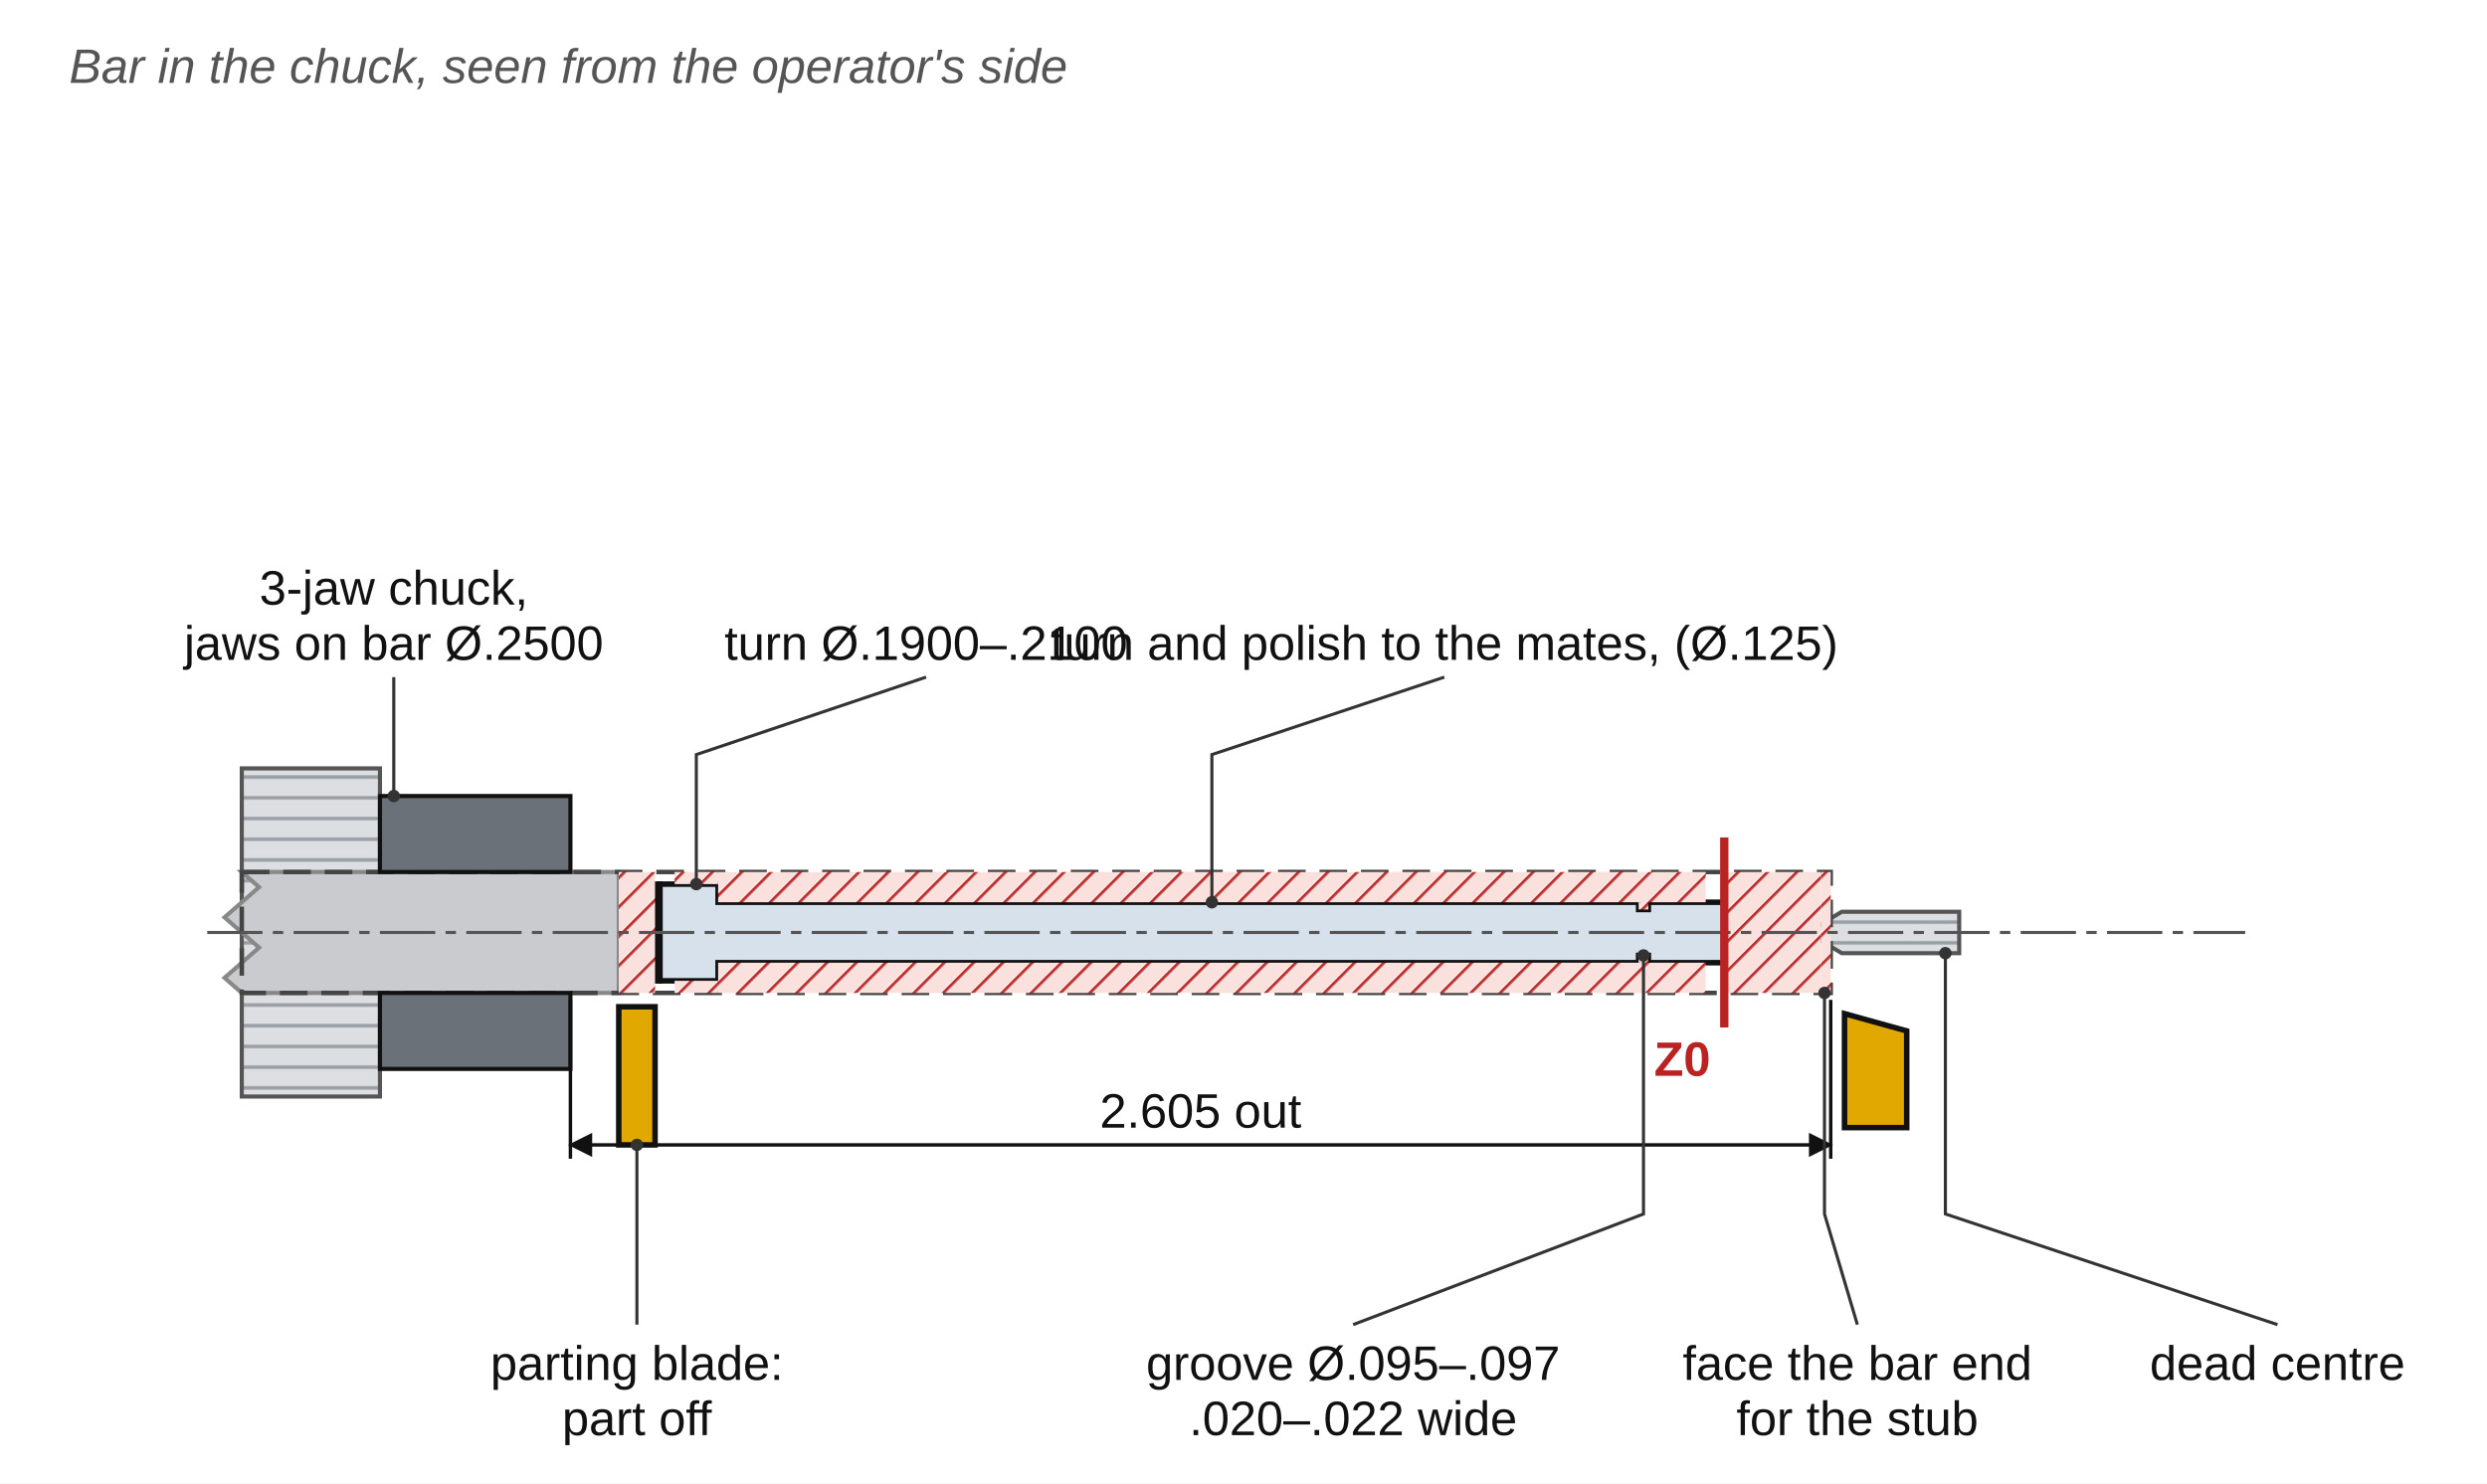
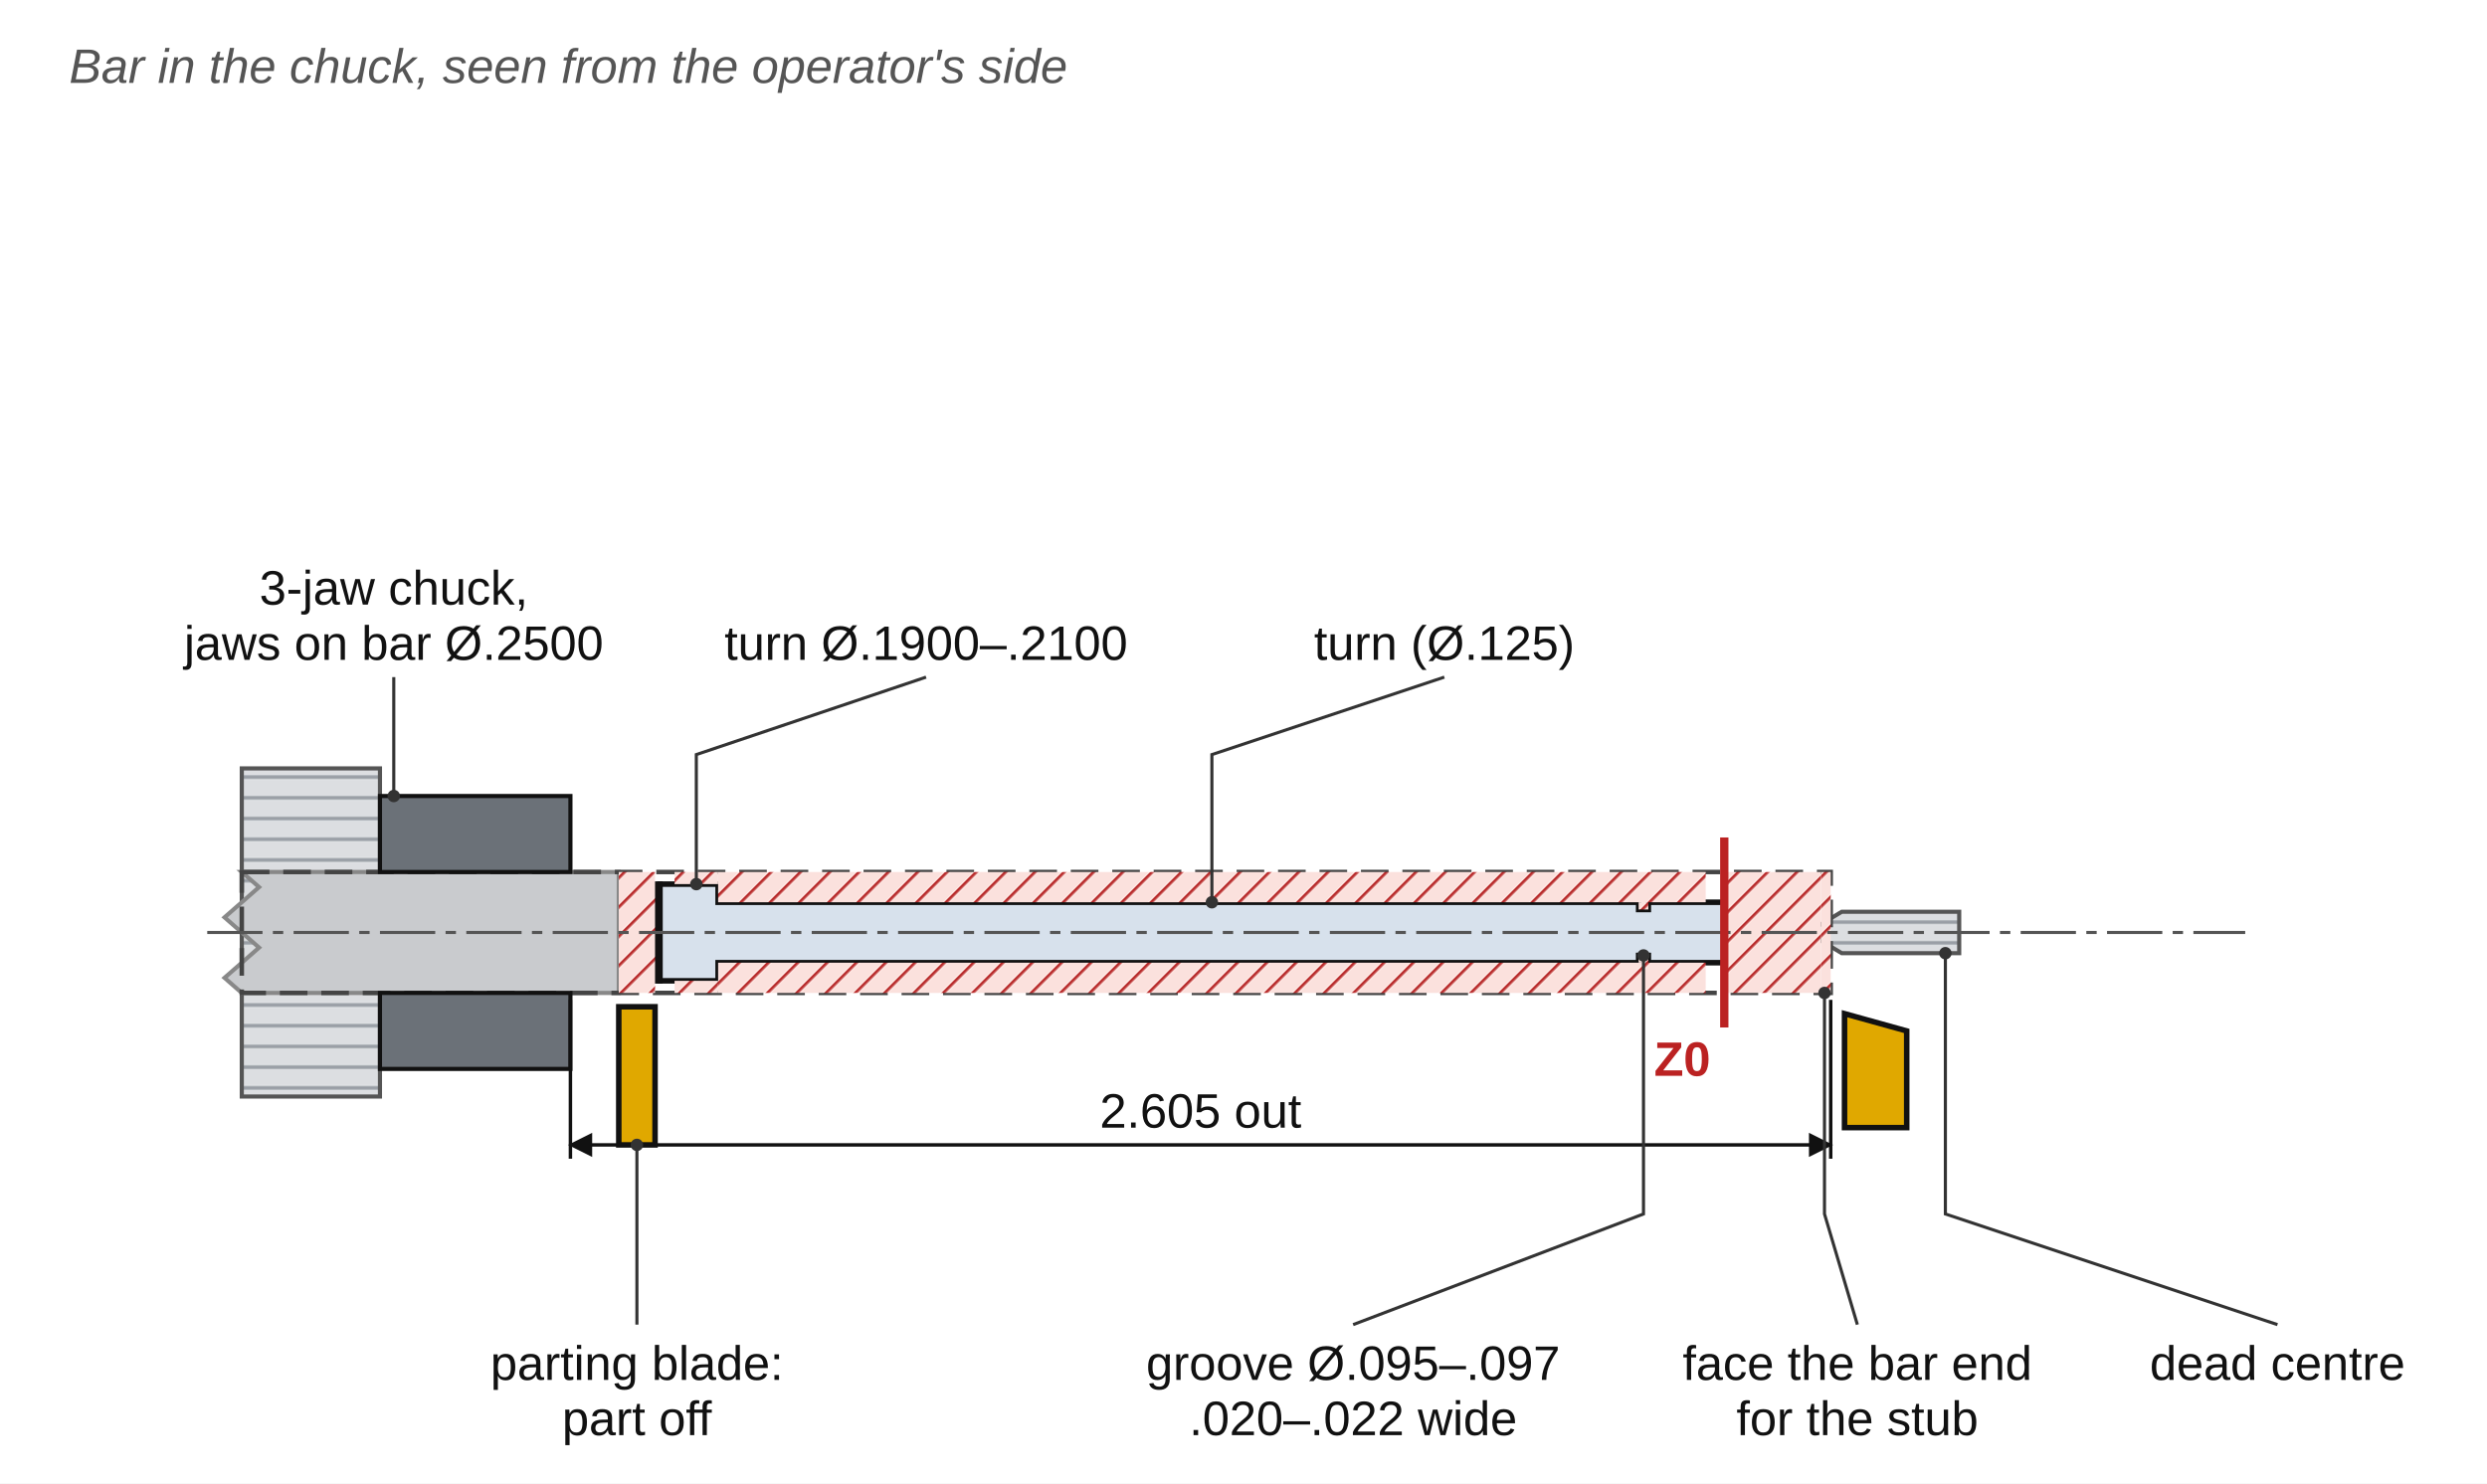
<svg xmlns="http://www.w3.org/2000/svg" viewBox="0 0 720 429.55" width="720" height="429.55" font-family="Arial, Helvetica, sans-serif" font-size="14">
  <defs>
    <marker id="prechips-arr" viewBox="0 0 10 10" refX="9" refY="5" markerWidth="7" markerHeight="7" orient="auto-start-reverse">
      <path d="M0 0L10 5L0 10z" fill="#111" />
    </marker>
    <pattern id="prechips-cut" width="6" height="6" patternUnits="userSpaceOnUse" patternTransform="rotate(45)">
      <rect width="6" height="6" fill="#fbe1dd" />
      <line x1="0" y1="0" x2="0" y2="6" stroke="#b33" stroke-width="1.6" />
    </pattern>
    <pattern id="prechips-sec" width="6" height="6" patternUnits="userSpaceOnUse" patternTransform="rotate(-45)">
      <rect width="6" height="6" fill="#d7e1ec" />
      <line x1="0" y1="0" x2="0" y2="6" stroke="#333" stroke-width="0.9" />
    </pattern>
    <pattern id="prechips-thread" width="4" height="4" patternUnits="userSpaceOnUse">
      <rect width="4" height="4" fill="#fff" />
      <path d="M0 0L4 4M4 0L0 4" stroke="#333" stroke-width="0.8" />
    </pattern>
    <pattern id="prechips-vise" width="6" height="6" patternUnits="userSpaceOnUse">
      <rect width="6" height="6" fill="#dcdee1" />
      <line x1="0" y1="3" x2="6" y2="3" stroke="#9a9fa6" stroke-width="1" />
    </pattern>
    <pattern id="prechips-plate" width="8" height="8" patternUnits="userSpaceOnUse">
      <rect width="8" height="8" fill="#e6e8ea" />
      <line x1="4" y1="0" x2="4" y2="8" stroke="#9a9fa6" stroke-width="1" />
    </pattern>
    <pattern id="prechips-bond" width="10" height="6" patternUnits="userSpaceOnUse">
      <rect width="10" height="6" fill="#f4f1e4" />
      <path d="M1 1.5H5M6 4.5H10" stroke="#555" stroke-width="1" />
    </pattern>
    <pattern id="prechips-support" width="4" height="4" patternUnits="userSpaceOnUse">
      <circle cx="2" cy="2" r="1.1" fill="#2f6b3a" />
    </pattern>
  </defs>
  <rect class="paper" width="720" height="429.55" fill="#fff" />
  <g class="fixture-table" fill="#f1f2f3" stroke="#7a7f86" stroke-width="1" />
  <g class="fixture-vise" fill="url(#prechips-vise)" stroke="#555" stroke-width="1.2">
    <rect x="70" y="222.49" width="40" height="95.01" />
    <path d="M523.2 270L533.2 264H567.20V276.00H533.20Z" />
  </g>
  <g class="fixture-plate" fill="url(#prechips-plate)" stroke="#555" stroke-width="1.2" />
  <g class="bond" fill="url(#prechips-bond)" stroke="none" />
  <g class="part-rest" fill="#c9cbce" stroke="#888" stroke-width="1.2">
    <path d="M70 252.49H179.14V287.51H70.00L65 283.13L75 274.38L65 265.62L75 256.87L70 252.49Z" />
  </g>
  <g class="part-waste" fill="#eeeff0" stroke="#666" stroke-width="1.2" stroke-dasharray="2 2" />
  <g class="part-arriving" fill="none" stroke="#444" stroke-width="1.3" stroke-dasharray="8 4">
    <rect x="70" y="252.49" width="460" height="35.01" />
  </g>
  <g class="part-kept" fill="#d7e1ec" stroke="#111" stroke-width="1.6">
    <path d="M191.04 270L191.04 256L195.29 256L207.9 256L207.9 261.25L474.4 261.25L474.4 263.35L477.2 263.35L477.2 261.25L493.8 261.25L499.19 261.25L499.19 270L499.19 270L499.19 278.75L493.8 278.75L477.2 278.75L477.2 276.65L474.4 276.65L474.4 278.75L207.9 278.75L207.9 284L195.29 284L191.04 284L191.04 270Z" />
    <rect x="189.64" y="256" width="1.4" height="28.01" />
  </g>
  <g class="section" fill="url(#prechips-sec)" stroke="#111" stroke-width="1.5" />
  <g class="part-removed" fill="url(#prechips-cut)" stroke="none">
    <rect x="179.14" y="252.49" width="10.5" height="35.01" />
    <rect x="195.29" y="252.49" width="12.6" height="3.5" />
    <rect x="195.29" y="284" width="12.6" height="3.5" />
    <rect x="207.9" y="252.49" width="285.91" height="8.76" />
    <rect x="207.9" y="278.75" width="285.91" height="8.76" />
    <rect x="474.4" y="261.25" width="2.8" height="2.09" />
    <rect x="474.4" y="276.65" width="2.8" height="2.09" />
    <rect x="527.2" y="252.49" width="2.8" height="35.01" />
    <rect x="499.19" y="252.49" width="28.01" height="35.01" />
  </g>
  <g class="part-threads" fill="url(#prechips-thread)" stroke="#555" stroke-width="0.6" />
  <g class="holes" fill="#fff" stroke="#111" stroke-width="1.2" />
  <g class="hidden" fill="none" stroke="#555" stroke-width="1.1" stroke-dasharray="4 3" />
  <g class="fixture-support" fill="url(#prechips-support)" stroke="#2f6b3a" stroke-width="1.3" stroke-dasharray="1.5 2" />
  <g class="clamp" fill="#6b7178" stroke="#111" stroke-width="1.2">
    <rect x="110" y="230.49" width="55.14" height="22" />
    <rect x="110" y="287.51" width="55.14" height="22" />
  </g>
  <g class="cutter" fill="#e0a800" stroke="#111" stroke-width="1.6">
    <path d="M534.00 293.51l18 5v28h-18z" />
    <rect x="179.14" y="291.51" width="10.5" height="40" />
  </g>
  <g class="centre-line" fill="none" stroke="#555" stroke-width="0.9" stroke-dasharray="16 3 3 3">
    <line x1="60" y1="270" x2="650" y2="270" />
  </g>
  <g class="active-face" fill="none" stroke="#e07000" stroke-width="3" stroke-linecap="round" />
  <g class="datum" fill="#b22" stroke="#b22" stroke-width="2.4">
    <line x1="499.19" y1="242.49" x2="499.19" y2="297.51" />
  </g>
  <g class="arrow" stroke="#111" stroke-width="1.5" marker-end="url(#prechips-arr)" />
  <g class="axis" fill="none" stroke="#111" stroke-width="1" marker-end="url(#prechips-arr)" />
  <g class="dims" fill="none" stroke="#111" stroke-width="1">
    <line x1="165.14" y1="289.51" x2="165.14" y2="335.51" />
    <line x1="530" y1="289.51" x2="530" y2="335.51" />
    <line x1="165.14" y1="331.51" x2="530" y2="331.51" marker-start="url(#prechips-arr)" marker-end="url(#prechips-arr)" />
  </g>
  <g class="leader" fill="none" stroke="#333" stroke-width="0.9">
    <polyline points="114 196.06 114 218.49 114 230.49" />
    <circle cx="114" cy="230.49" r="1.8" class="leader-dot" fill="#333" stroke="none" />
    <polyline points="268.1 196.06 201.59 218.49 201.59 256" />
    <circle cx="201.59" cy="256" r="1.8" class="leader-dot" fill="#333" stroke="none" />
    <polyline points="418.14 196.06 350.85 218.49 350.85 261.25" />
    <circle cx="350.85" cy="261.25" r="1.8" class="leader-dot" fill="#333" stroke="none" />
    <polyline points="184.39 383.55 184.39 351.51 184.39 331.51" />
    <circle cx="184.39" cy="331.51" r="1.8" class="leader-dot" fill="#333" stroke="none" />
    <polyline points="391.74 383.55 475.8 351.51 475.8 276.65" />
    <circle cx="475.8" cy="276.65" r="1.8" class="leader-dot" fill="#333" stroke="none" />
    <polyline points="537.72 383.55 528.2 351.51 528.2 287.51" />
    <circle cx="528.2" cy="287.51" r="1.8" class="leader-dot" fill="#333" stroke="none" />
    <polyline points="659.34 383.55 563.2 351.51 563.2 276" />
    <circle cx="563.2" cy="276" r="1.8" class="leader-dot" fill="#333" stroke="none" />
  </g>
  <g class="leader-dot" fill="#333" stroke="none" />
  <g class="label" fill="#111">
    <text x="495.19" y="311.51" text-anchor="end" class="datum-label" fill="#b22" font-weight="bold">Z0</text>
    <text x="347.57" y="326.51" text-anchor="middle">2.605 out</text>
    <text x="114" y="175.06" text-anchor="middle">3-jaw chuck,</text>
    <text x="114" y="191.06" text-anchor="middle">jaws on bar Ø.2500</text>
    <text x="268.1" y="191.06" text-anchor="middle">turn Ø.1900–.2100</text>
-     <text x="418.14" y="191.06" text-anchor="middle">turn and polish to the mates, (Ø.125)</text>
+     <text x="418.14" y="191.06" text-anchor="middle">turn (Ø.125)</text>
    <text x="184.39" y="399.55" text-anchor="middle">parting blade:</text>
    <text x="184.39" y="415.55" text-anchor="middle">part off</text>
    <text x="391.74" y="399.55" text-anchor="middle">groove Ø.095–.097</text>
    <text x="391.74" y="415.55" text-anchor="middle">.020–.022 wide</text>
    <text x="537.72" y="399.55" text-anchor="middle">face the bar end</text>
    <text x="537.72" y="415.55" text-anchor="middle">for the stub</text>
    <text x="659.34" y="399.55" text-anchor="middle">dead centre</text>
  </g>
  <g class="label-on-clamp" fill="#fff" />
  <g class="label-halo" fill="#111" stroke="#fff" stroke-width="4" paint-order="stroke" />
  <g class="datum-label" fill="#b22" font-weight="bold" />
  <g class="title" fill="#555" font-style="italic">
    <text x="20" y="24">Bar in the chuck, seen from the operator's side</text>
  </g>
</svg>
